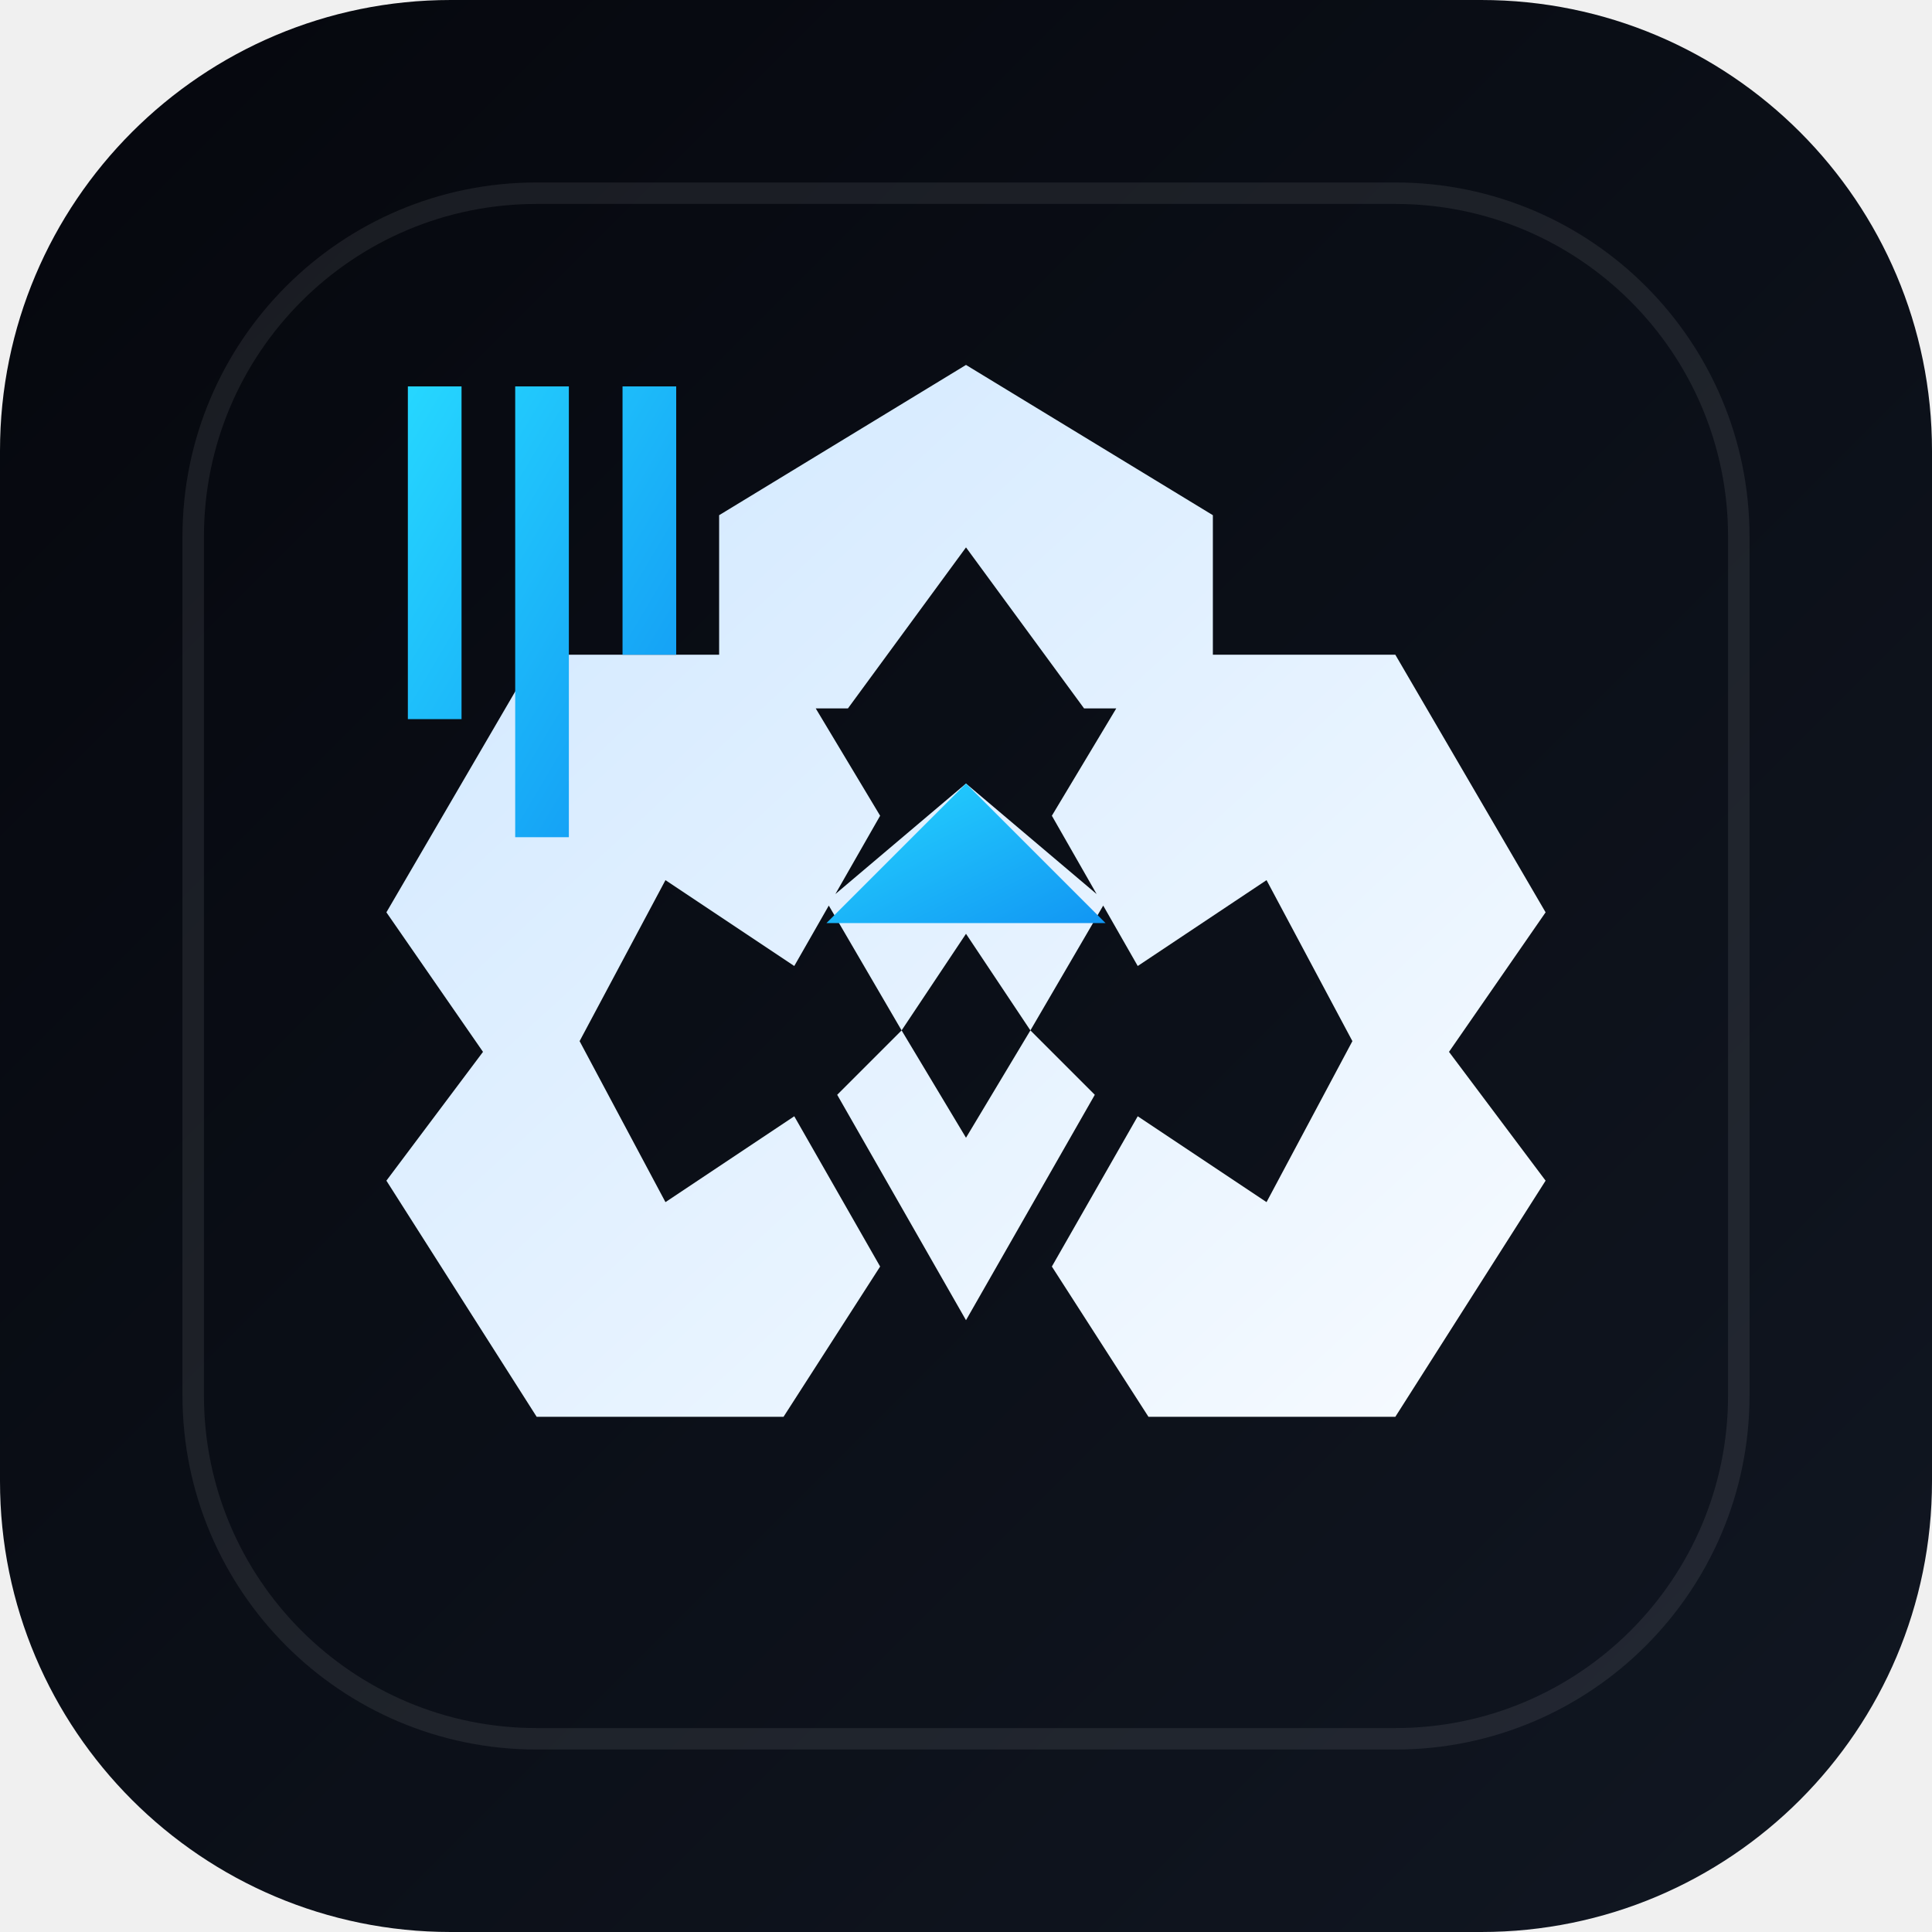
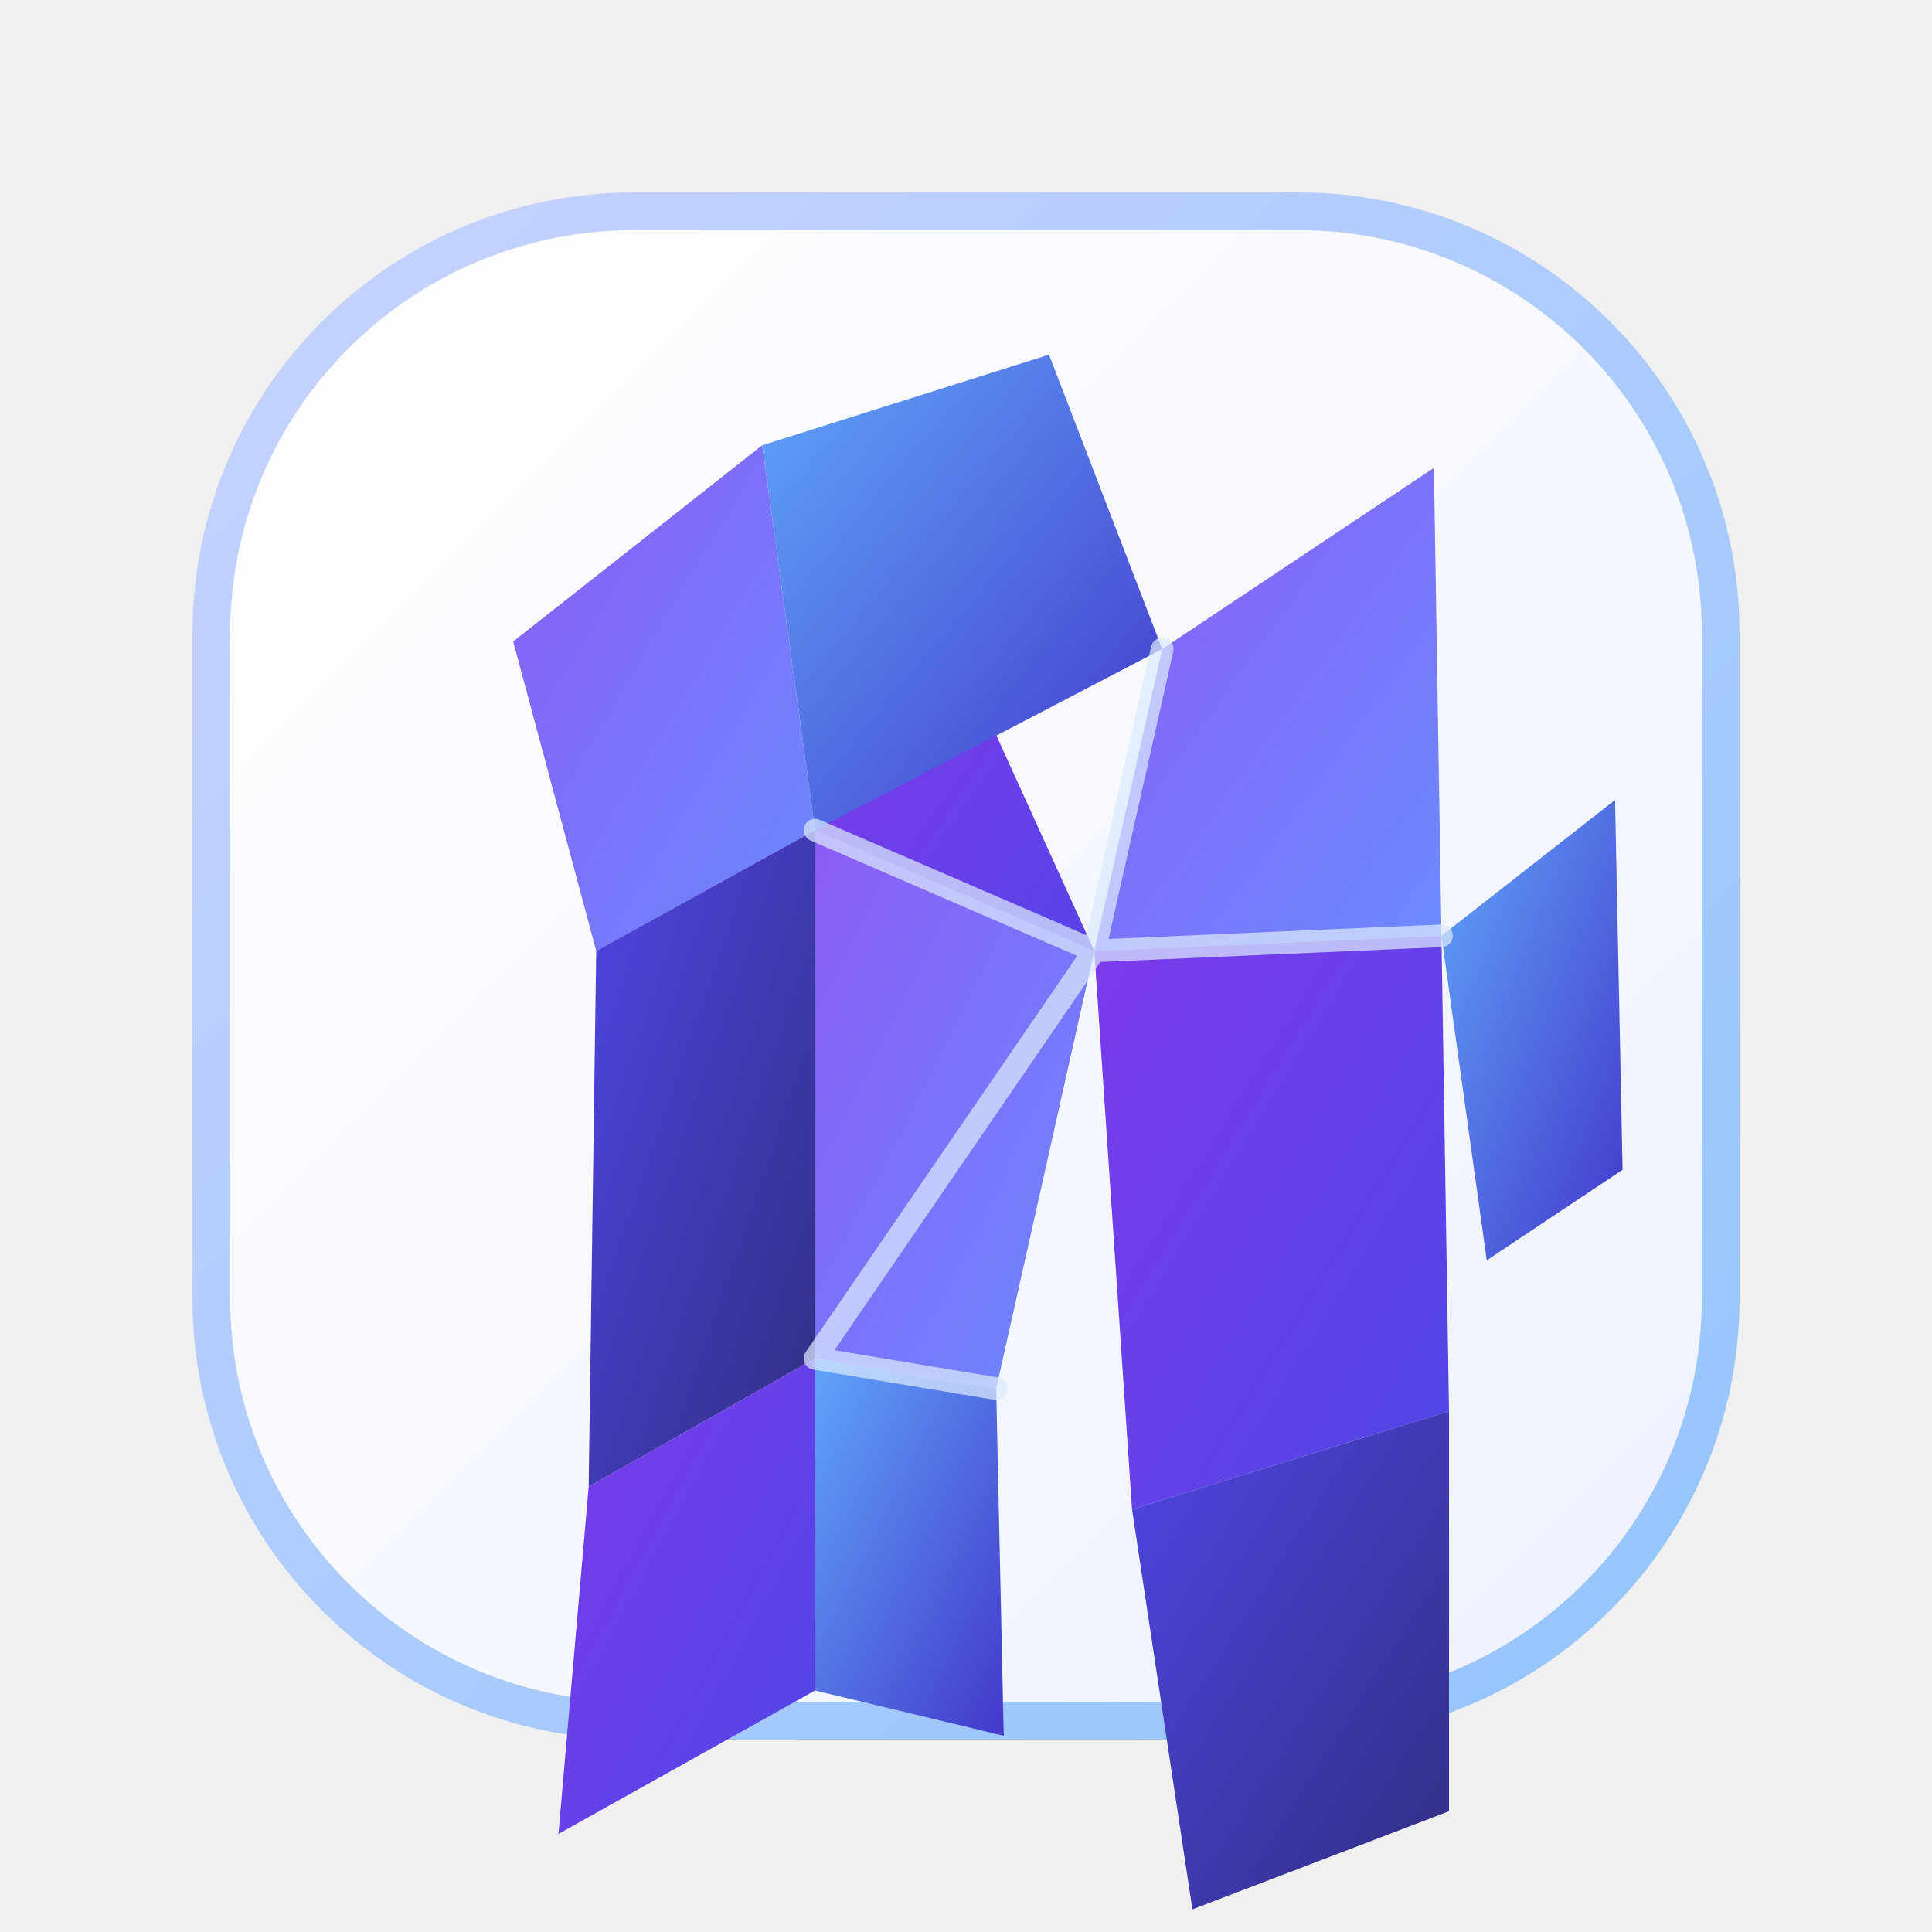
- <svg xmlns="http://www.w3.org/2000/svg" width="180" height="180" viewBox="0 0 180 180">
+ <svg xmlns="http://www.w3.org/2000/svg" width="180" height="180" viewBox="0 0 512 512">
  <defs>
-     <linearGradient id="shellApple" x1="0%" y1="0%" x2="100%" y2="100%">
-       <stop offset="0%" stop-color="#05070d" />
-       <stop offset="100%" stop-color="#111722" />
+     <linearGradient id="tileFillApple" x1="0%" y1="0%" x2="100%" y2="100%">
+       <stop offset="0%" stop-color="#ffffff" />
+       <stop offset="100%" stop-color="#eef2ff" />
    </linearGradient>
-     <linearGradient id="lineApple" x1="0%" y1="0%" x2="100%" y2="100%">
-       <stop offset="0%" stop-color="#cfe7ff" />
-       <stop offset="100%" stop-color="#f7fbff" />
+     <linearGradient id="tileEdgeApple" x1="0%" y1="0%" x2="100%" y2="100%">
+       <stop offset="0%" stop-color="#c7d2fe" />
+       <stop offset="100%" stop-color="#93c5fd" />
    </linearGradient>
-     <linearGradient id="accentApple" x1="0%" y1="0%" x2="100%" y2="100%">
-       <stop offset="0%" stop-color="#26d7ff" />
-       <stop offset="100%" stop-color="#1195f3" />
+     <linearGradient id="facetAApple" x1="0%" y1="0%" x2="100%" y2="100%">
+       <stop offset="0%" stop-color="#8b5cf6" />
+       <stop offset="100%" stop-color="#6b8aff" />
+     </linearGradient>
+     <linearGradient id="facetBApple" x1="0%" y1="0%" x2="100%" y2="100%">
+       <stop offset="0%" stop-color="#7c3aed" />
+       <stop offset="100%" stop-color="#4f46e5" />
+     </linearGradient>
+     <linearGradient id="facetCApple" x1="0%" y1="0%" x2="100%" y2="100%">
+       <stop offset="0%" stop-color="#60a5fa" />
+       <stop offset="100%" stop-color="#4338ca" />
+     </linearGradient>
+     <linearGradient id="facetDApple" x1="0%" y1="0%" x2="100%" y2="100%">
+       <stop offset="0%" stop-color="#4f46e5" />
+       <stop offset="100%" stop-color="#312e81" />
    </linearGradient>
  </defs>
-   <rect width="180" height="180" rx="42" fill="url(#shellApple)" />
-   <rect x="18" y="18" width="144" height="144" rx="32" fill="none" stroke="#ffffff" stroke-opacity=".08" stroke-width="2" />
-   <path d="M90 34 113 48 113 66 101 66 90 51 79 66 67 66 67 48Z        M50 61 73 61 82 76 74 90 62 82 54 97 62 112 74 104 82 118 73 132 50 132 36 110 45 98 36 85Z        M130 61 144 85 135 98 144 110 130 132 107 132 98 118 106 104 118 112 126 97 118 82 106 90 98 76 107 61Z        M77 84 90 73 103 84 96 96 90 87 84 96Z        M78 102 90 123 102 102 96 96 90 106 84 96Z" fill="url(#lineApple)" />
-   <path d="M90 73 103 86 77 86Z" fill="url(#accentApple)" />
-   <path d="M38 36h5v31h-5zm10 0h5v42h-5zm10 0h5v25h-5z" fill="url(#accentApple)" />
+   <rect x="56" y="56" width="400" height="400" rx="112" fill="url(#tileFillApple)" stroke="url(#tileEdgeApple)" stroke-width="10" />
+   <g transform="translate(96 76)">
+     <polygon points="40,94 106,42 120,144 62,176" fill="url(#facetAApple)" />
+     <polygon points="120,144 164,110 194,176 142,220" fill="url(#facetBApple)" />
+     <polygon points="106,42 182,18 212,96 120,144" fill="url(#facetCApple)" />
+     <polygon points="212,96 284,48 286,172 194,176" fill="url(#facetAApple)" />
+     <polygon points="62,176 120,144 120,284 60,318" fill="url(#facetDApple)" />
+     <polygon points="120,144 194,176 168,292 120,284" fill="url(#facetAApple)" />
+     <polygon points="194,176 286,172 288,298 204,324" fill="url(#facetBApple)" />
+     <polygon points="60,318 120,284 120,372 52,410" fill="url(#facetBApple)" />
+     <polygon points="120,284 168,292 170,384 120,372" fill="url(#facetCApple)" />
+     <polygon points="204,324 288,298 288,404 220,430" fill="url(#facetDApple)" />
+     <polygon points="286,172 332,136 334,234 298,258" fill="url(#facetCApple)" />
+     <path d="M120 144L194 176M120 284L194 176M120 284L168 292M212 96L194 176M286 172L194 176" fill="none" stroke="#dbeafe" stroke-opacity=".72" stroke-width="6" stroke-linecap="round" />
+   </g>
</svg>
